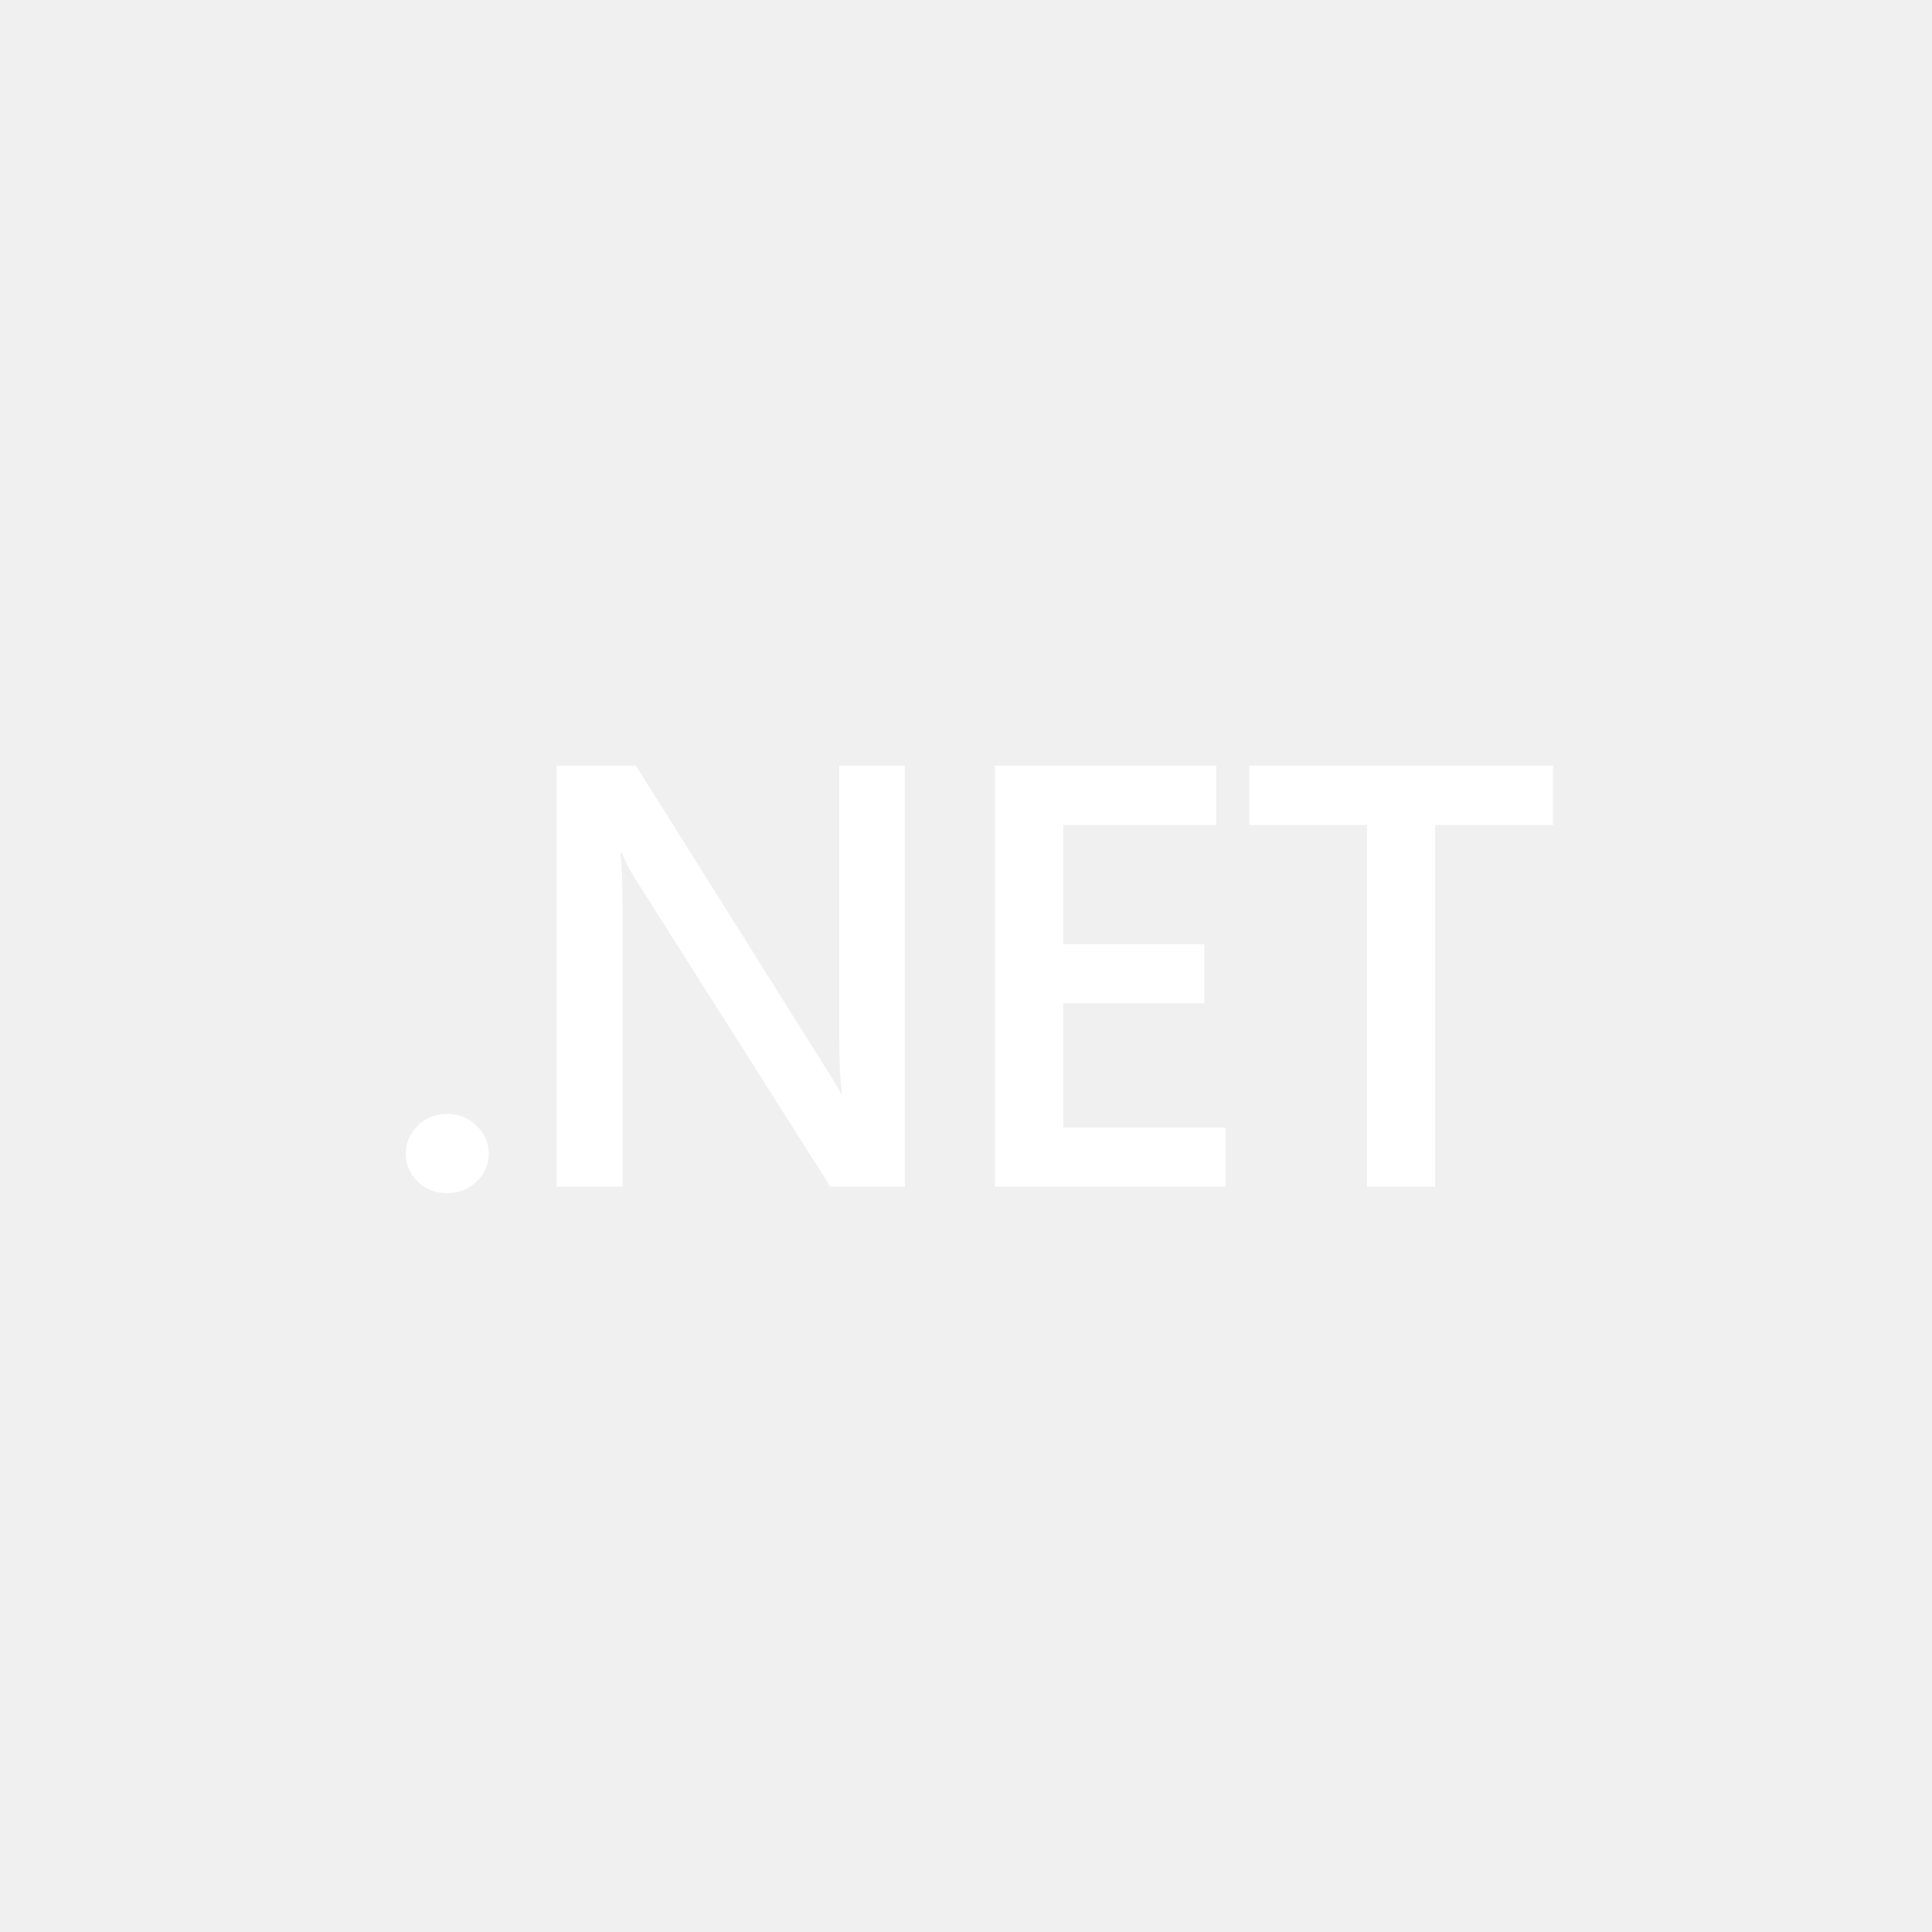
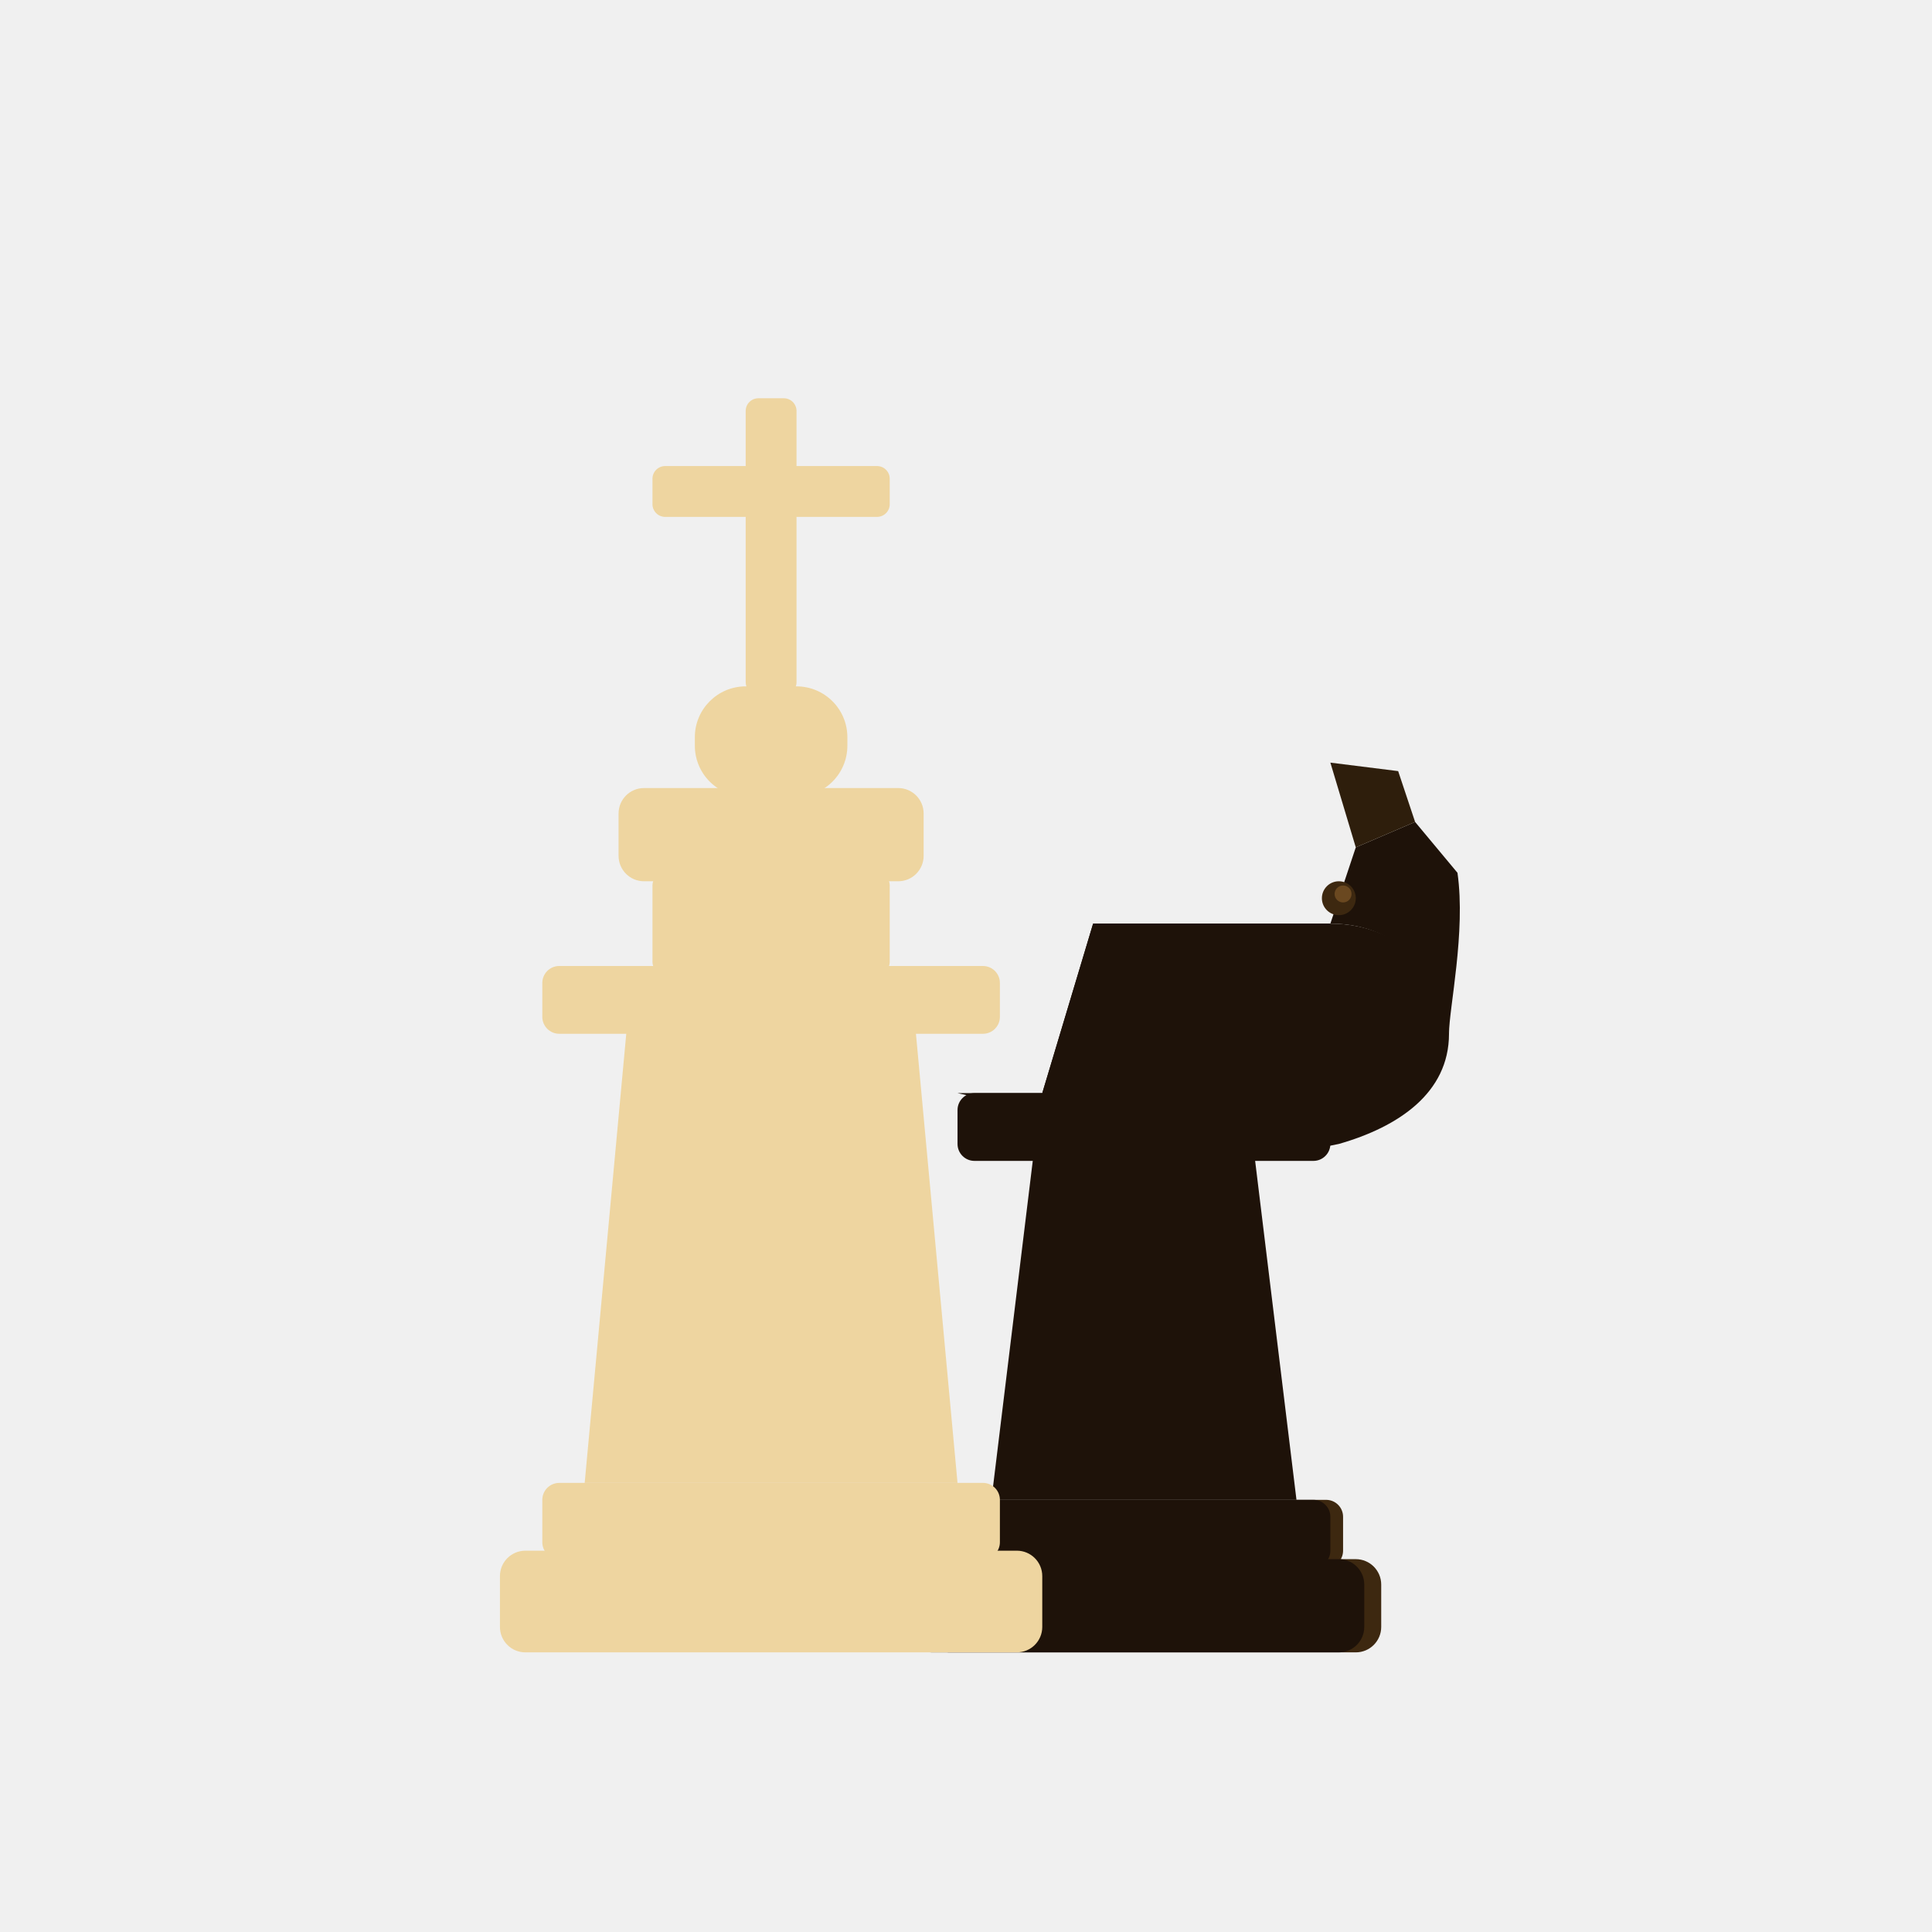
- <svg xmlns="http://www.w3.org/2000/svg" width="456" height="456" viewBox="0 0 456 456" version="1.1" xml:space="preserve" style="fill-rule:evenodd;clip-rule:evenodd;stroke-linejoin:round;stroke-miterlimit:2;">
-   <path d="m 105.5,281.609 c -2.703,0 -5.001,-0.9 -6.893,-2.702 -1.892,-1.848 -2.838,-4.042 -2.838,-6.582 0,-2.587 0.946,-4.804 2.838,-6.652 1.892,-1.848 4.19,-2.772 6.893,-2.772 2.748,0 5.068,0.924 6.96,2.772 1.937,1.848 2.906,4.064 2.906,6.652 0,2.54 -0.968,4.734 -2.906,6.582 -1.892,1.802 -4.212,2.702 -6.96,2.702 z" style="fill:#ffffff;fill-rule:nonzero;stroke-width:0.838" />
-   <path d="M 213.561,280.084 H 195.99 L 149.7,207.054 c -1.171,-1.848 -2.14,-3.765 -2.906,-5.751 h -0.406 c 0.361,2.125 0.541,6.675 0.541,13.65 v 65.132 h -15.543 v -99.36 h 18.719 l 44.737,71.298 c 1.892,2.957 3.109,4.989 3.649,6.098 h 0.27 c -0.45,-2.632 -0.676,-7.09 -0.676,-13.373 v -64.023 h 15.476 z" style="fill:#ffffff;fill-rule:nonzero;stroke-width:0.838" />
-   <path d="m 289.251,280.084 h -54.401 v -99.36 h 52.238 v 13.997 h -36.154 v 28.131 h 33.316 v 13.927 h -33.316 v 29.378 h 38.316 z" style="fill:#ffffff;fill-rule:nonzero;stroke-width:0.838" />
-   <path d="M 366.565,194.721 H 338.722 v 85.363 h -16.084 v -85.363 h -27.775 v -13.997 h 71.701 z" style="fill:#ffffff;fill-rule:nonzero;stroke-width:0.838" />
+ <svg xmlns="http://www.w3.org/2000/svg" width="456" height="456" viewBox="0 0 456 456">
+   <g transform="translate(270,390)">
+     <rect x="-56" y="-22" width="112" height="22" rx="6" fill="#3D2810" />
+     <rect x="-47" y="-36" width="94" height="16" rx="4" fill="#3D2810" />
+     <rect x="-52" y="-22" width="104" height="22" rx="6" fill="#1E1209" />
+     <rect x="-44" y="-36" width="88" height="16" rx="4" fill="#1E1209" />
+     <path d="M -36,-36 L 36,-36 L 26,-118 L -26,-118 Z" fill="#1E1209" />
+     <rect x="-44" y="-132" width="88" height="16" rx="4" fill="#1E1209" />
+     <path d="M -24,-132 L 30,-132 L 44,-172 L -12,-172 Z" fill="#1E1209" />
+     <path d="M -12,-172 L 44,-172 C 62,-172 72,-158 72,-146 C 72,-132 60,-124 46,-120 L 26,-116 L -44,-132 L -24,-132 Z" fill="#1E1209" />
+     <path d="M 44,-172 L 50,-190 L 64,-196 L 74,-184 C 76,-170 72,-152 72,-146 C 70,-158 62,-172 44,-172 Z" fill="#1E1209" />
+     <path d="M 50,-190 L 44,-210 L 60,-208 L 64,-196 Z" fill="#2E1E0C" />
+     <circle cx="46" cy="-178" r="4" fill="#3D2810" />
+     <circle cx="47" cy="-179" r="2" fill="#6A4820" />
+   </g>
+   <g transform="translate(182,390)" fill="#EED5A0">
+     <rect x="-64" y="-24" width="128" height="24" rx="6" />
+     <rect x="-54" y="-40" width="108" height="18" rx="4" />
+     <path d="M -44,-40 L 44,-40 L 34,-148 L -34,-148 Z" />
+     <rect x="-54" y="-162" width="108" height="16" rx="4" />
+     <rect x="-28" y="-184" width="56" height="24" rx="3" />
+     <rect x="-36" y="-204" width="72" height="22" rx="6" />
+     <rect x="-18" y="-228" width="36" height="26" rx="12" />
+     <rect x="-6" y="-296" width="12" height="70" rx="3" />
+     <rect x="-28" y="-280" width="56" height="12" rx="3" />
+   </g>
</svg>
